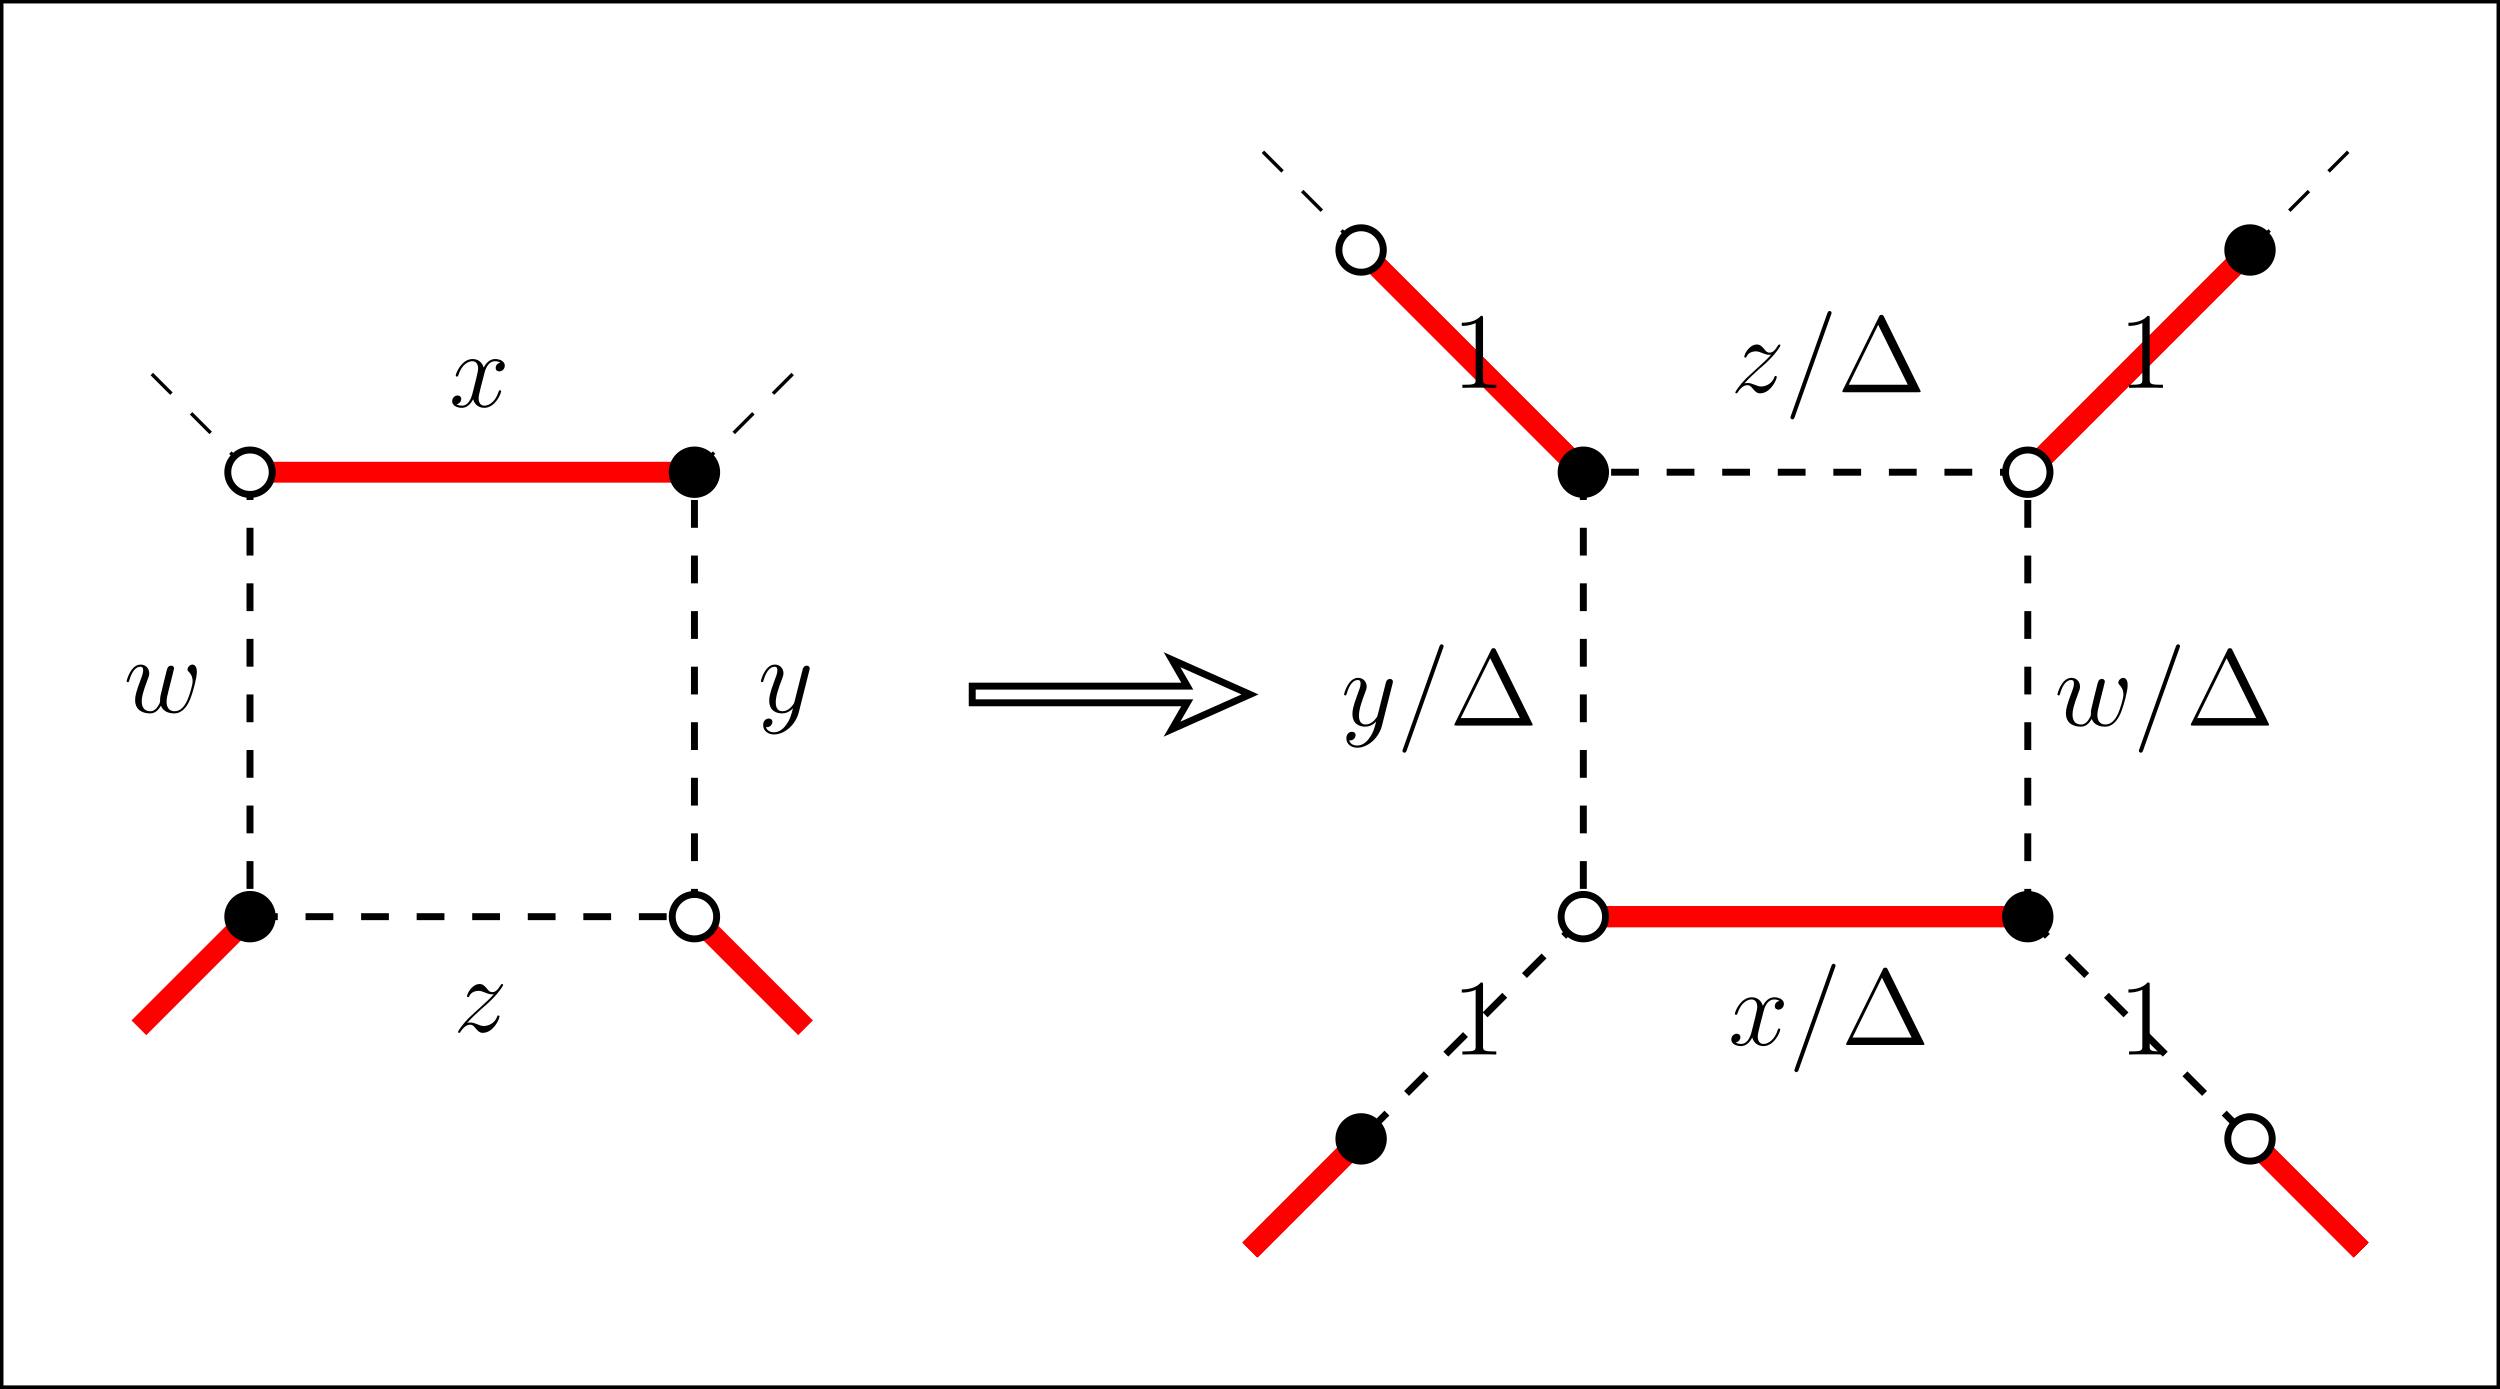
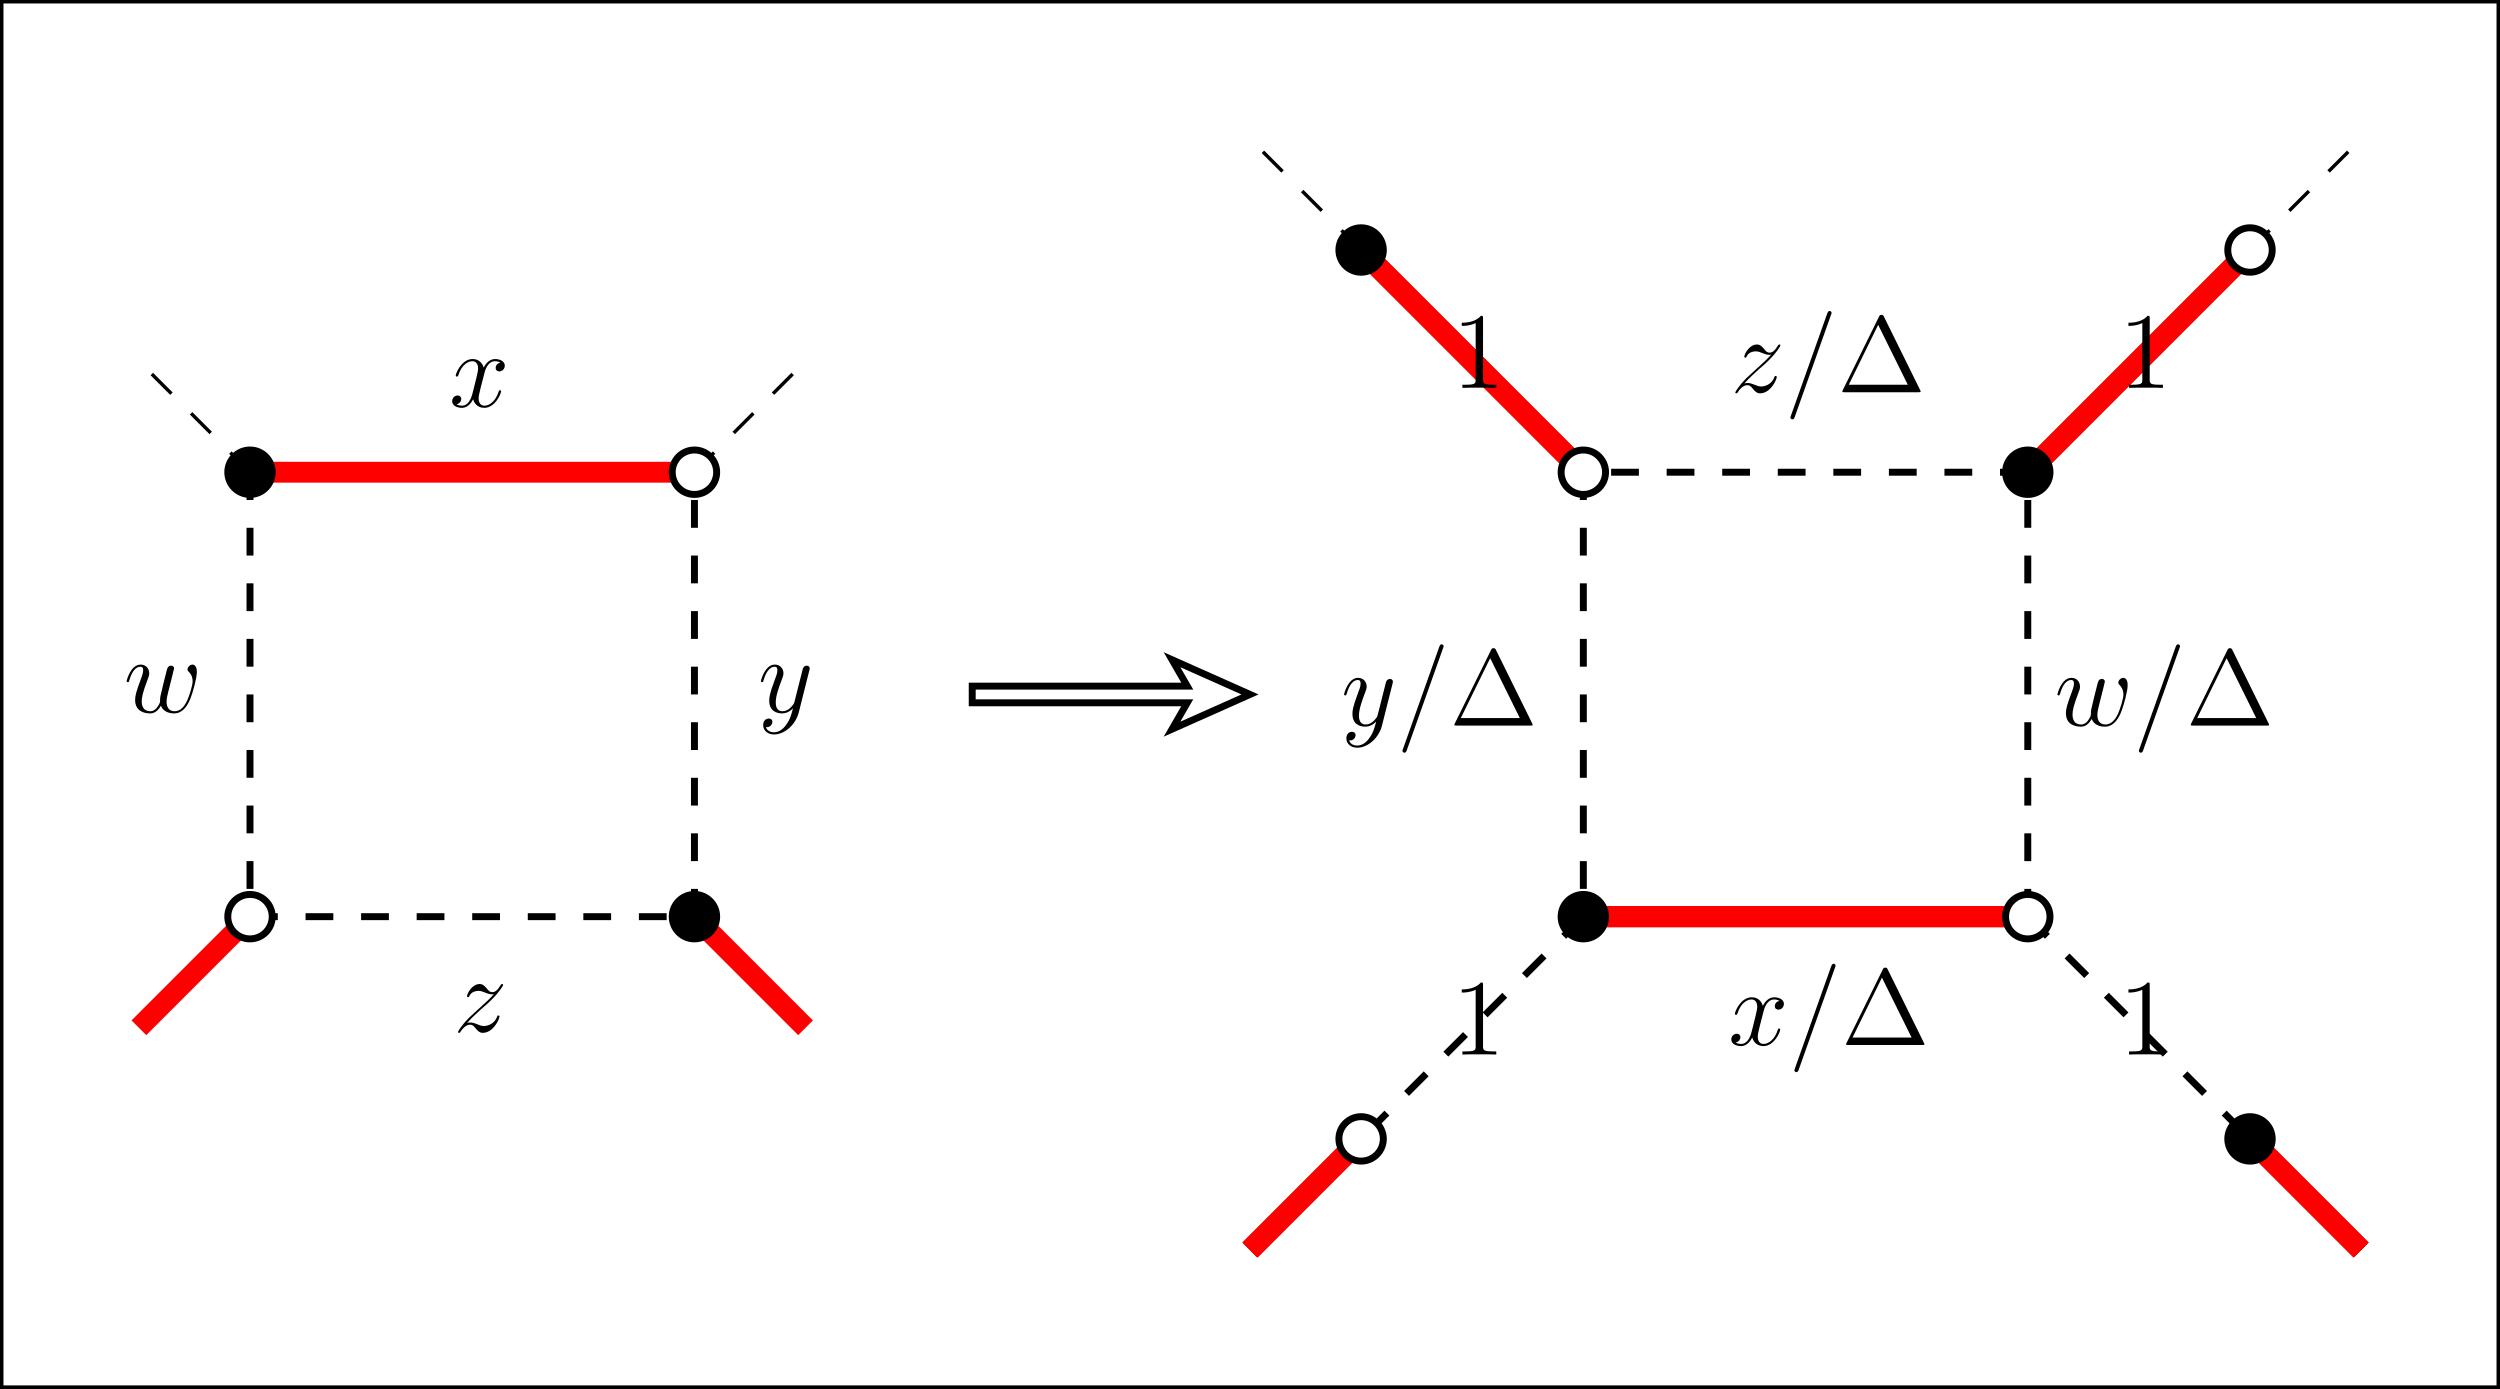
<svg xmlns="http://www.w3.org/2000/svg" xmlns:xlink="http://www.w3.org/1999/xlink" width="360pt" height="200pt" viewBox="0 0 360 200" version="1.1">
  <defs>
    <g>
      <symbol overflow="visible" id="glyph0-0">
        <path style="stroke:none;" d="" />
      </symbol>
      <symbol overflow="visible" id="glyph0-1">
        <path style="stroke:none;" d="M 7.391 -6.359 C 6.891 -6.266 6.703 -5.891 6.703 -5.594 C 6.703 -5.219 7 -5.094 7.219 -5.094 C 7.688 -5.094 8.016 -5.5 8.016 -5.922 C 8.016 -6.578 7.266 -6.875 6.609 -6.875 C 5.656 -6.875 5.125 -5.938 4.984 -5.641 C 4.625 -6.812 3.672 -6.875 3.391 -6.875 C 1.797 -6.875 0.953 -4.828 0.953 -4.484 C 0.953 -4.422 1.016 -4.344 1.125 -4.344 C 1.25 -4.344 1.281 -4.438 1.312 -4.5 C 1.844 -6.234 2.891 -6.562 3.344 -6.562 C 4.031 -6.562 4.172 -5.906 4.172 -5.531 C 4.172 -5.188 4.078 -4.828 3.906 -4.078 L 3.375 -1.953 C 3.141 -1.016 2.688 -0.156 1.859 -0.156 C 1.781 -0.156 1.391 -0.156 1.062 -0.359 C 1.625 -0.469 1.75 -0.938 1.75 -1.125 C 1.75 -1.438 1.516 -1.625 1.219 -1.625 C 0.844 -1.625 0.438 -1.297 0.438 -0.797 C 0.438 -0.141 1.172 0.156 1.844 0.156 C 2.594 0.156 3.125 -0.438 3.453 -1.078 C 3.703 -0.156 4.469 0.156 5.047 0.156 C 6.641 0.156 7.484 -1.891 7.484 -2.234 C 7.484 -2.312 7.422 -2.375 7.328 -2.375 C 7.188 -2.375 7.172 -2.297 7.125 -2.172 C 6.703 -0.797 5.797 -0.156 5.094 -0.156 C 4.547 -0.156 4.25 -0.562 4.25 -1.203 C 4.25 -1.547 4.312 -1.797 4.562 -2.828 L 5.109 -4.938 C 5.344 -5.875 5.875 -6.562 6.594 -6.562 C 6.625 -6.562 7.062 -6.562 7.391 -6.359 Z M 7.391 -6.359 " />
      </symbol>
      <symbol overflow="visible" id="glyph0-2">
        <path style="stroke:none;" d="M 4.094 1.75 C 3.688 2.344 3.078 2.875 2.312 2.875 C 2.125 2.875 1.375 2.844 1.141 2.125 C 1.188 2.141 1.266 2.141 1.297 2.141 C 1.766 2.141 2.078 1.734 2.078 1.375 C 2.078 1.016 1.781 0.891 1.547 0.891 C 1.297 0.891 0.75 1.078 0.75 1.844 C 0.75 2.641 1.422 3.188 2.312 3.188 C 3.875 3.188 5.438 1.75 5.875 0.016 L 7.406 -6.062 C 7.422 -6.141 7.453 -6.234 7.453 -6.328 C 7.453 -6.562 7.266 -6.719 7.031 -6.719 C 6.891 -6.719 6.562 -6.656 6.438 -6.188 L 5.281 -1.609 C 5.203 -1.328 5.203 -1.297 5.078 -1.125 C 4.766 -0.688 4.25 -0.156 3.516 -0.156 C 2.641 -0.156 2.562 -1.016 2.562 -1.438 C 2.562 -2.328 2.984 -3.531 3.406 -4.641 C 3.578 -5.094 3.672 -5.312 3.672 -5.625 C 3.672 -6.281 3.203 -6.875 2.438 -6.875 C 1 -6.875 0.422 -4.609 0.422 -4.484 C 0.422 -4.422 0.484 -4.344 0.594 -4.344 C 0.734 -4.344 0.75 -4.406 0.812 -4.625 C 1.188 -5.938 1.781 -6.562 2.391 -6.562 C 2.531 -6.562 2.797 -6.562 2.797 -6.047 C 2.797 -5.641 2.625 -5.188 2.391 -4.594 C 1.625 -2.562 1.625 -2.047 1.625 -1.672 C 1.625 -0.188 2.688 0.156 3.469 0.156 C 3.906 0.156 4.469 0.016 5.016 -0.562 L 5.031 -0.547 C 4.797 0.375 4.641 0.984 4.094 1.75 Z M 4.094 1.75 " />
      </symbol>
      <symbol overflow="visible" id="glyph0-3">
        <path style="stroke:none;" d="M 1.984 -1.266 C 2.656 -2.031 3.203 -2.516 3.969 -3.219 C 4.906 -4.016 5.312 -4.406 5.531 -4.641 C 6.625 -5.719 7.172 -6.625 7.172 -6.75 C 7.172 -6.875 7.047 -6.875 7.016 -6.875 C 6.906 -6.875 6.875 -6.812 6.797 -6.703 C 6.406 -6.031 6.031 -5.703 5.625 -5.703 C 5.297 -5.703 5.125 -5.844 4.828 -6.219 C 4.5 -6.609 4.234 -6.875 3.797 -6.875 C 2.656 -6.875 1.969 -5.453 1.969 -5.125 C 1.969 -5.078 1.984 -4.984 2.125 -4.984 C 2.25 -4.984 2.266 -5.047 2.312 -5.156 C 2.578 -5.781 3.328 -5.891 3.625 -5.891 C 3.938 -5.891 4.25 -5.781 4.578 -5.641 C 5.172 -5.391 5.422 -5.391 5.578 -5.391 C 5.688 -5.391 5.75 -5.391 5.828 -5.406 C 5.312 -4.797 4.469 -4.047 3.781 -3.422 L 2.203 -1.969 C 1.25 -1 0.672 -0.078 0.672 0.031 C 0.672 0.125 0.75 0.156 0.844 0.156 C 0.938 0.156 0.953 0.141 1.062 -0.047 C 1.312 -0.438 1.812 -1.016 2.391 -1.016 C 2.719 -1.016 2.875 -0.906 3.188 -0.516 C 3.484 -0.172 3.75 0.156 4.234 0.156 C 5.766 0.156 6.641 -1.828 6.641 -2.188 C 6.641 -2.25 6.625 -2.344 6.469 -2.344 C 6.344 -2.344 6.328 -2.281 6.281 -2.125 C 5.938 -1.203 5.016 -0.828 4.406 -0.828 C 4.078 -0.828 3.781 -0.938 3.453 -1.078 C 2.828 -1.328 2.656 -1.328 2.453 -1.328 C 2.297 -1.328 2.125 -1.328 1.984 -1.266 Z M 1.984 -1.266 " />
      </symbol>
      <symbol overflow="visible" id="glyph0-4">
        <path style="stroke:none;" d="M 5.359 -0.953 C 5.703 -0.016 6.672 0.156 7.266 0.156 C 8.453 0.156 9.156 -0.875 9.594 -1.953 C 9.953 -2.859 10.531 -4.906 10.531 -5.828 C 10.531 -6.781 10.047 -6.875 9.906 -6.875 C 9.531 -6.875 9.188 -6.5 9.188 -6.188 C 9.188 -6 9.297 -5.891 9.375 -5.828 C 9.516 -5.688 9.922 -5.266 9.922 -4.453 C 9.922 -3.922 9.484 -2.469 9.156 -1.734 C 8.719 -0.781 8.141 -0.156 7.328 -0.156 C 6.453 -0.156 6.172 -0.812 6.172 -1.531 C 6.172 -1.984 6.312 -2.531 6.375 -2.797 L 7.031 -5.406 C 7.109 -5.719 7.25 -6.266 7.25 -6.328 C 7.25 -6.562 7.062 -6.719 6.828 -6.719 C 6.375 -6.719 6.266 -6.328 6.172 -5.953 C 6.016 -5.344 5.359 -2.719 5.297 -2.375 C 5.234 -2.109 5.234 -1.938 5.234 -1.594 C 5.234 -1.219 4.734 -0.625 4.719 -0.594 C 4.547 -0.422 4.297 -0.156 3.828 -0.156 C 2.594 -0.156 2.594 -1.328 2.594 -1.594 C 2.594 -2.094 2.703 -2.781 3.406 -4.625 C 3.594 -5.109 3.672 -5.312 3.672 -5.625 C 3.672 -6.281 3.203 -6.875 2.438 -6.875 C 1 -6.875 0.422 -4.609 0.422 -4.484 C 0.422 -4.422 0.484 -4.344 0.594 -4.344 C 0.734 -4.344 0.75 -4.406 0.812 -4.625 C 1.203 -6 1.812 -6.562 2.391 -6.562 C 2.547 -6.562 2.797 -6.547 2.797 -6.047 C 2.797 -5.969 2.797 -5.641 2.531 -4.953 C 1.797 -3.016 1.641 -2.375 1.641 -1.781 C 1.641 -0.141 2.984 0.156 3.781 0.156 C 4.031 0.156 4.734 0.156 5.359 -0.953 Z M 5.359 -0.953 " />
      </symbol>
      <symbol overflow="visible" id="glyph0-5">
        <path style="stroke:none;" d="M 6.688 -11.125 C 6.688 -11.141 6.781 -11.375 6.781 -11.406 C 6.781 -11.594 6.625 -11.703 6.5 -11.703 C 6.422 -11.703 6.281 -11.703 6.156 -11.359 L 0.938 3.328 C 0.938 3.344 0.844 3.578 0.844 3.609 C 0.844 3.797 1 3.906 1.125 3.906 C 1.219 3.906 1.359 3.891 1.469 3.562 Z M 6.688 -11.125 " />
      </symbol>
      <symbol overflow="visible" id="glyph1-0">
        <path style="stroke:none;" d="" />
      </symbol>
      <symbol overflow="visible" id="glyph1-1">
        <path style="stroke:none;" d="M 4.484 -10 C 4.484 -10.359 4.484 -10.375 4.172 -10.375 C 3.812 -9.953 3.031 -9.375 1.422 -9.375 L 1.422 -8.922 C 1.781 -8.922 2.562 -8.922 3.422 -9.328 L 3.422 -1.203 C 3.422 -0.641 3.375 -0.453 2 -0.453 L 1.516 -0.453 L 1.516 0 C 1.938 -0.031 3.453 -0.031 3.953 -0.031 C 4.469 -0.031 5.969 -0.031 6.391 0 L 6.391 -0.453 L 5.906 -0.453 C 4.531 -0.453 4.484 -0.641 4.484 -1.203 Z M 4.484 -10 " />
      </symbol>
      <symbol overflow="visible" id="glyph1-2">
        <path style="stroke:none;" d="M 6.719 -10.859 C 6.609 -11.078 6.578 -11.141 6.359 -11.141 C 6.125 -11.141 6.094 -11.078 5.984 -10.859 L 0.781 -0.312 C 0.75 -0.266 0.719 -0.172 0.719 -0.109 C 0.719 -0.016 0.734 0 1.047 0 L 11.672 0 C 11.969 0 11.984 -0.016 11.984 -0.109 C 11.984 -0.172 11.953 -0.266 11.922 -0.312 Z M 5.875 -9.703 L 10.141 -1.078 L 1.641 -1.078 Z M 5.875 -9.703 " />
      </symbol>
    </g>
  </defs>
  <g id="surface1">
    <path style="fill:none;stroke-width:10;stroke-linecap:butt;stroke-linejoin:miter;stroke:rgb(0%,0%,0%);stroke-opacity:1;stroke-dasharray:40,40;stroke-miterlimit:10;" d="M 1000 1320 L 360 1320 L 360 680 L 1000 680 Z M 1000 1320 " transform="matrix(0.1,0,0,-0.1,0,200)" />
    <path style="fill:none;stroke-width:5;stroke-linecap:butt;stroke-linejoin:miter;stroke:rgb(0%,0%,0%);stroke-opacity:1;stroke-dasharray:40,40;stroke-miterlimit:10;" d="M 1000 1320 L 1160 1480 " transform="matrix(0.1,0,0,-0.1,0,200)" />
    <path style="fill:none;stroke-width:5;stroke-linecap:butt;stroke-linejoin:miter;stroke:rgb(0%,0%,0%);stroke-opacity:1;stroke-dasharray:40,40;stroke-miterlimit:10;" d="M 360 1320 L 200 1480 " transform="matrix(0.1,0,0,-0.1,0,200)" />
    <path style="fill:none;stroke-width:5;stroke-linecap:butt;stroke-linejoin:miter;stroke:rgb(0%,0%,0%);stroke-opacity:1;stroke-dasharray:40,40;stroke-miterlimit:10;" d="M 360 680 L 200 520 " transform="matrix(0.1,0,0,-0.1,0,200)" />
    <path style="fill:none;stroke-width:5;stroke-linecap:butt;stroke-linejoin:miter;stroke:rgb(0%,0%,0%);stroke-opacity:1;stroke-dasharray:40,40;stroke-miterlimit:10;" d="M 1000 680 L 1160 520 " transform="matrix(0.1,0,0,-0.1,0,200)" />
    <path style="fill:none;stroke-width:30;stroke-linecap:butt;stroke-linejoin:miter;stroke:rgb(100%,0%,0%);stroke-opacity:1;stroke-miterlimit:10;" d="M 1000 1320 L 360 1320 " transform="matrix(0.1,0,0,-0.1,0,200)" />
    <path style="fill:none;stroke-width:30;stroke-linecap:butt;stroke-linejoin:miter;stroke:rgb(100%,0%,0%);stroke-opacity:1;stroke-miterlimit:10;" d="M 360 680 L 200 520 " transform="matrix(0.1,0,0,-0.1,0,200)" />
    <path style="fill:none;stroke-width:30;stroke-linecap:butt;stroke-linejoin:miter;stroke:rgb(100%,0%,0%);stroke-opacity:1;stroke-miterlimit:10;" d="M 1000 680 L 1160 520 " transform="matrix(0.1,0,0,-0.1,0,200)" />
-     <path style=" stroke:none;fill-rule:nonzero;fill:rgb(0%,0%,0%);fill-opacity:1;" d="M 103.199 68 C 103.199 66.234 101.766 64.801 100 64.801 C 98.234 64.801 96.801 66.234 96.801 68 C 96.801 69.766 98.234 71.199 100 71.199 C 101.766 71.199 103.199 69.766 103.199 68 " />
+     <path style=" stroke:none;fill-rule:nonzero;fill:rgb(100%,100%,100%);fill-opacity:1;" d="M 103.199 68 C 103.199 66.234 101.766 64.801 100 64.801 C 98.234 64.801 96.801 66.234 96.801 68 C 96.801 69.766 98.234 71.199 100 71.199 C 101.766 71.199 103.199 69.766 103.199 68 " />
    <path style="fill:none;stroke-width:10;stroke-linecap:butt;stroke-linejoin:miter;stroke:rgb(0%,0%,0%);stroke-opacity:1;stroke-miterlimit:10;" d="M 1031.992 1320 C 1031.992 1337.656 1017.656 1351.992 1000 1351.992 C 982.344 1351.992 968.008 1337.656 968.008 1320 C 968.008 1302.344 982.344 1288.008 1000 1288.008 C 1017.656 1288.008 1031.992 1302.344 1031.992 1320 Z M 1031.992 1320 " transform="matrix(0.1,0,0,-0.1,0,200)" />
-     <path style=" stroke:none;fill-rule:nonzero;fill:rgb(100%,100%,100%);fill-opacity:1;" d="M 39.199 68 C 39.199 66.234 37.766 64.801 36 64.801 C 34.234 64.801 32.801 66.234 32.801 68 C 32.801 69.766 34.234 71.199 36 71.199 C 37.766 71.199 39.199 69.766 39.199 68 " />
+     <path style=" stroke:none;fill-rule:nonzero;fill:rgb(0%,0%,0%);fill-opacity:1;" d="M 39.199 68 C 39.199 66.234 37.766 64.801 36 64.801 C 34.234 64.801 32.801 66.234 32.801 68 C 32.801 69.766 34.234 71.199 36 71.199 C 37.766 71.199 39.199 69.766 39.199 68 " />
    <path style="fill:none;stroke-width:10;stroke-linecap:butt;stroke-linejoin:miter;stroke:rgb(0%,0%,0%);stroke-opacity:1;stroke-miterlimit:10;" d="M 391.992 1320 C 391.992 1337.656 377.656 1351.992 360 1351.992 C 342.344 1351.992 328.008 1337.656 328.008 1320 C 328.008 1302.344 342.344 1288.008 360 1288.008 C 377.656 1288.008 391.992 1302.344 391.992 1320 Z M 391.992 1320 " transform="matrix(0.1,0,0,-0.1,0,200)" />
-     <path style=" stroke:none;fill-rule:nonzero;fill:rgb(0%,0%,0%);fill-opacity:1;" d="M 39.199 132 C 39.199 130.234 37.766 128.801 36 128.801 C 34.234 128.801 32.801 130.234 32.801 132 C 32.801 133.766 34.234 135.199 36 135.199 C 37.766 135.199 39.199 133.766 39.199 132 " />
+     <path style=" stroke:none;fill-rule:nonzero;fill:rgb(100%,100%,100%);fill-opacity:1;" d="M 39.199 132 C 39.199 130.234 37.766 128.801 36 128.801 C 34.234 128.801 32.801 130.234 32.801 132 C 32.801 133.766 34.234 135.199 36 135.199 C 37.766 135.199 39.199 133.766 39.199 132 " />
    <path style="fill:none;stroke-width:10;stroke-linecap:butt;stroke-linejoin:miter;stroke:rgb(0%,0%,0%);stroke-opacity:1;stroke-miterlimit:10;" d="M 391.992 680 C 391.992 697.656 377.656 711.992 360 711.992 C 342.344 711.992 328.008 697.656 328.008 680 C 328.008 662.344 342.344 648.008 360 648.008 C 377.656 648.008 391.992 662.344 391.992 680 Z M 391.992 680 " transform="matrix(0.1,0,0,-0.1,0,200)" />
-     <path style=" stroke:none;fill-rule:nonzero;fill:rgb(100%,100%,100%);fill-opacity:1;" d="M 103.199 132 C 103.199 130.234 101.766 128.801 100 128.801 C 98.234 128.801 96.801 130.234 96.801 132 C 96.801 133.766 98.234 135.199 100 135.199 C 101.766 135.199 103.199 133.766 103.199 132 " />
+     <path style=" stroke:none;fill-rule:nonzero;fill:rgb(0%,0%,0%);fill-opacity:1;" d="M 103.199 132 C 103.199 130.234 101.766 128.801 100 128.801 C 98.234 128.801 96.801 130.234 96.801 132 C 96.801 133.766 98.234 135.199 100 135.199 C 101.766 135.199 103.199 133.766 103.199 132 " />
    <path style="fill:none;stroke-width:10;stroke-linecap:butt;stroke-linejoin:miter;stroke:rgb(0%,0%,0%);stroke-opacity:1;stroke-miterlimit:10;" d="M 1031.992 680 C 1031.992 697.656 1017.656 711.992 1000 711.992 C 982.344 711.992 968.008 697.656 968.008 680 C 968.008 662.344 982.344 648.008 1000 648.008 C 1017.656 648.008 1031.992 662.344 1031.992 680 Z M 1031.992 680 " transform="matrix(0.1,0,0,-0.1,0,200)" />
    <g style="fill:rgb(0%,0%,0%);fill-opacity:1;">
      <use xlink:href="#glyph0-1" x="64.674" y="58.574" />
    </g>
    <g style="fill:rgb(0%,0%,0%);fill-opacity:1;">
      <use xlink:href="#glyph0-2" x="109.146" y="102.574" />
    </g>
    <g style="fill:rgb(0%,0%,0%);fill-opacity:1;">
      <use xlink:href="#glyph0-3" x="65.281" y="148.574" />
    </g>
    <g style="fill:rgb(0%,0%,0%);fill-opacity:1;">
      <use xlink:href="#glyph0-4" x="17.816" y="102.574" />
    </g>
    <path style="fill:none;stroke-width:10;stroke-linecap:butt;stroke-linejoin:miter;stroke:rgb(0%,0%,0%);stroke-opacity:1;stroke-dasharray:40,40;stroke-miterlimit:10;" d="M 2920 1320 L 2280 1320 L 2280 680 L 2920 680 Z M 2920 1320 " transform="matrix(0.1,0,0,-0.1,0,200)" />
    <path style="fill:none;stroke-width:5;stroke-linecap:butt;stroke-linejoin:miter;stroke:rgb(0%,0%,0%);stroke-opacity:1;stroke-dasharray:40,40;stroke-miterlimit:10;" d="M 3240 1640 L 3400 1800 " transform="matrix(0.1,0,0,-0.1,0,200)" />
    <path style="fill:none;stroke-width:5;stroke-linecap:butt;stroke-linejoin:miter;stroke:rgb(0%,0%,0%);stroke-opacity:1;stroke-dasharray:40,40;stroke-miterlimit:10;" d="M 1960 1640 L 1800 1800 " transform="matrix(0.1,0,0,-0.1,0,200)" />
    <path style="fill:none;stroke-width:5;stroke-linecap:butt;stroke-linejoin:miter;stroke:rgb(0%,0%,0%);stroke-opacity:1;stroke-dasharray:40,40;stroke-miterlimit:10;" d="M 1960 360 L 1800 200 " transform="matrix(0.1,0,0,-0.1,0,200)" />
    <path style="fill:none;stroke-width:5;stroke-linecap:butt;stroke-linejoin:miter;stroke:rgb(0%,0%,0%);stroke-opacity:1;stroke-dasharray:40,40;stroke-miterlimit:10;" d="M 3240 360 L 3400 200 " transform="matrix(0.1,0,0,-0.1,0,200)" />
    <path style="fill:none;stroke-width:10;stroke-linecap:butt;stroke-linejoin:miter;stroke:rgb(0%,0%,0%);stroke-opacity:1;stroke-dasharray:40,40;stroke-miterlimit:10;" d="M 2920 1320 L 3240 1640 " transform="matrix(0.1,0,0,-0.1,0,200)" />
    <path style="fill:none;stroke-width:10;stroke-linecap:butt;stroke-linejoin:miter;stroke:rgb(0%,0%,0%);stroke-opacity:1;stroke-dasharray:40,40;stroke-miterlimit:10;" d="M 2280 1320 L 1960 1640 " transform="matrix(0.1,0,0,-0.1,0,200)" />
    <path style="fill:none;stroke-width:10;stroke-linecap:butt;stroke-linejoin:miter;stroke:rgb(0%,0%,0%);stroke-opacity:1;stroke-dasharray:40,40;stroke-miterlimit:10;" d="M 2280 680 L 1960 360 " transform="matrix(0.1,0,0,-0.1,0,200)" />
    <path style="fill:none;stroke-width:10;stroke-linecap:butt;stroke-linejoin:miter;stroke:rgb(0%,0%,0%);stroke-opacity:1;stroke-dasharray:40,40;stroke-miterlimit:10;" d="M 2920 680 L 3240 360 " transform="matrix(0.1,0,0,-0.1,0,200)" />
    <path style="fill:none;stroke-width:30;stroke-linecap:butt;stroke-linejoin:miter;stroke:rgb(100%,0%,0%);stroke-opacity:1;stroke-miterlimit:10;" d="M 2280 680 L 2920 680 " transform="matrix(0.1,0,0,-0.1,0,200)" />
    <path style="fill:none;stroke-width:30;stroke-linecap:butt;stroke-linejoin:miter;stroke:rgb(100%,0%,0%);stroke-opacity:1;stroke-miterlimit:10;" d="M 2920 1320 L 3240 1640 " transform="matrix(0.1,0,0,-0.1,0,200)" />
    <path style="fill:none;stroke-width:30;stroke-linecap:butt;stroke-linejoin:miter;stroke:rgb(100%,0%,0%);stroke-opacity:1;stroke-miterlimit:10;" d="M 2280 1320 L 1960 1640 " transform="matrix(0.1,0,0,-0.1,0,200)" />
    <path style="fill:none;stroke-width:30;stroke-linecap:butt;stroke-linejoin:miter;stroke:rgb(100%,0%,0%);stroke-opacity:1;stroke-miterlimit:10;" d="M 1960 360 L 1800 200 " transform="matrix(0.1,0,0,-0.1,0,200)" />
    <path style="fill:none;stroke-width:30;stroke-linecap:butt;stroke-linejoin:miter;stroke:rgb(100%,0%,0%);stroke-opacity:1;stroke-miterlimit:10;" d="M 3240 360 L 3400 200 " transform="matrix(0.1,0,0,-0.1,0,200)" />
    <path style="fill:none;stroke-width:30;stroke-linecap:butt;stroke-linejoin:miter;stroke:rgb(100%,0%,0%);stroke-opacity:1;stroke-miterlimit:10;" d="M 2280 680 L 2920 680 " transform="matrix(0.1,0,0,-0.1,0,200)" />
    <path style="fill:none;stroke-width:30;stroke-linecap:butt;stroke-linejoin:miter;stroke:rgb(100%,0%,0%);stroke-opacity:1;stroke-miterlimit:10;" d="M 2920 1320 L 3240 1640 " transform="matrix(0.1,0,0,-0.1,0,200)" />
    <path style="fill:none;stroke-width:30;stroke-linecap:butt;stroke-linejoin:miter;stroke:rgb(100%,0%,0%);stroke-opacity:1;stroke-miterlimit:10;" d="M 2280 1320 L 1960 1640 " transform="matrix(0.1,0,0,-0.1,0,200)" />
    <path style="fill:none;stroke-width:30;stroke-linecap:butt;stroke-linejoin:miter;stroke:rgb(100%,0%,0%);stroke-opacity:1;stroke-miterlimit:10;" d="M 1960 360 L 1800 200 " transform="matrix(0.1,0,0,-0.1,0,200)" />
    <path style="fill:none;stroke-width:30;stroke-linecap:butt;stroke-linejoin:miter;stroke:rgb(100%,0%,0%);stroke-opacity:1;stroke-miterlimit:10;" d="M 3240 360 L 3400 200 " transform="matrix(0.1,0,0,-0.1,0,200)" />
    <path style="fill:none;stroke-width:30;stroke-linecap:butt;stroke-linejoin:miter;stroke:rgb(100%,0%,0%);stroke-opacity:1;stroke-miterlimit:10;" d="M 2280 680 L 2920 680 " transform="matrix(0.1,0,0,-0.1,0,200)" />
    <path style="fill:none;stroke-width:30;stroke-linecap:butt;stroke-linejoin:miter;stroke:rgb(100%,0%,0%);stroke-opacity:1;stroke-miterlimit:10;" d="M 2920 1320 L 3240 1640 " transform="matrix(0.1,0,0,-0.1,0,200)" />
    <path style="fill:none;stroke-width:30;stroke-linecap:butt;stroke-linejoin:miter;stroke:rgb(100%,0%,0%);stroke-opacity:1;stroke-miterlimit:10;" d="M 2280 1320 L 1960 1640 " transform="matrix(0.1,0,0,-0.1,0,200)" />
    <path style="fill:none;stroke-width:30;stroke-linecap:butt;stroke-linejoin:miter;stroke:rgb(100%,0%,0%);stroke-opacity:1;stroke-miterlimit:10;" d="M 1960 360 L 1800 200 " transform="matrix(0.1,0,0,-0.1,0,200)" />
    <path style="fill:none;stroke-width:30;stroke-linecap:butt;stroke-linejoin:miter;stroke:rgb(100%,0%,0%);stroke-opacity:1;stroke-miterlimit:10;" d="M 3240 360 L 3400 200 " transform="matrix(0.1,0,0,-0.1,0,200)" />
    <path style="fill:none;stroke-width:30;stroke-linecap:butt;stroke-linejoin:miter;stroke:rgb(100%,0%,0%);stroke-opacity:1;stroke-miterlimit:10;" d="M 2280 680 L 2920 680 " transform="matrix(0.1,0,0,-0.1,0,200)" />
    <path style="fill:none;stroke-width:30;stroke-linecap:butt;stroke-linejoin:miter;stroke:rgb(100%,0%,0%);stroke-opacity:1;stroke-miterlimit:10;" d="M 2920 1320 L 3240 1640 " transform="matrix(0.1,0,0,-0.1,0,200)" />
    <path style="fill:none;stroke-width:30;stroke-linecap:butt;stroke-linejoin:miter;stroke:rgb(100%,0%,0%);stroke-opacity:1;stroke-miterlimit:10;" d="M 2280 1320 L 1960 1640 " transform="matrix(0.1,0,0,-0.1,0,200)" />
    <path style="fill:none;stroke-width:30;stroke-linecap:butt;stroke-linejoin:miter;stroke:rgb(100%,0%,0%);stroke-opacity:1;stroke-miterlimit:10;" d="M 1960 360 L 1800 200 " transform="matrix(0.1,0,0,-0.1,0,200)" />
    <path style="fill:none;stroke-width:30;stroke-linecap:butt;stroke-linejoin:miter;stroke:rgb(100%,0%,0%);stroke-opacity:1;stroke-miterlimit:10;" d="M 3240 360 L 3400 200 " transform="matrix(0.1,0,0,-0.1,0,200)" />
    <path style="fill:none;stroke-width:30;stroke-linecap:butt;stroke-linejoin:miter;stroke:rgb(100%,0%,0%);stroke-opacity:1;stroke-miterlimit:10;" d="M 2280 680 L 2920 680 " transform="matrix(0.1,0,0,-0.1,0,200)" />
    <path style="fill:none;stroke-width:30;stroke-linecap:butt;stroke-linejoin:miter;stroke:rgb(100%,0%,0%);stroke-opacity:1;stroke-miterlimit:10;" d="M 2920 1320 L 3240 1640 " transform="matrix(0.1,0,0,-0.1,0,200)" />
    <path style="fill:none;stroke-width:30;stroke-linecap:butt;stroke-linejoin:miter;stroke:rgb(100%,0%,0%);stroke-opacity:1;stroke-miterlimit:10;" d="M 2280 1320 L 1960 1640 " transform="matrix(0.1,0,0,-0.1,0,200)" />
    <path style="fill:none;stroke-width:30;stroke-linecap:butt;stroke-linejoin:miter;stroke:rgb(100%,0%,0%);stroke-opacity:1;stroke-miterlimit:10;" d="M 1960 360 L 1800 200 " transform="matrix(0.1,0,0,-0.1,0,200)" />
    <path style="fill:none;stroke-width:30;stroke-linecap:butt;stroke-linejoin:miter;stroke:rgb(100%,0%,0%);stroke-opacity:1;stroke-miterlimit:10;" d="M 3240 360 L 3400 200 " transform="matrix(0.1,0,0,-0.1,0,200)" />
    <g style="fill:rgb(0%,0%,0%);fill-opacity:1;">
      <use xlink:href="#glyph1-1" x="305.073" y="55.852" />
    </g>
    <g style="fill:rgb(0%,0%,0%);fill-opacity:1;">
      <use xlink:href="#glyph1-1" x="209.073" y="55.852" />
    </g>
    <g style="fill:rgb(0%,0%,0%);fill-opacity:1;">
      <use xlink:href="#glyph1-1" x="209.073" y="151.852" />
    </g>
    <g style="fill:rgb(0%,0%,0%);fill-opacity:1;">
      <use xlink:href="#glyph1-1" x="305.073" y="151.852" />
    </g>
    <g style="fill:rgb(0%,0%,0%);fill-opacity:1;">
      <use xlink:href="#glyph0-1" x="248.869" y="150.483" />
      <use xlink:href="#glyph0-5" x="257.543" y="150.483" />
    </g>
    <g style="fill:rgb(0%,0%,0%);fill-opacity:1;">
      <use xlink:href="#glyph1-2" x="265.126" y="150.483" />
    </g>
    <g style="fill:rgb(0%,0%,0%);fill-opacity:1;">
      <use xlink:href="#glyph0-2" x="193.127" y="104.483" />
    </g>
    <g style="fill:rgb(0%,0%,0%);fill-opacity:1;">
      <use xlink:href="#glyph0-5" x="201.105" y="104.483" />
    </g>
    <g style="fill:rgb(0%,0%,0%);fill-opacity:1;">
      <use xlink:href="#glyph1-2" x="208.714" y="104.483" />
    </g>
    <g style="fill:rgb(0%,0%,0%);fill-opacity:1;">
      <use xlink:href="#glyph0-3" x="249.21" y="56.483" />
    </g>
    <g style="fill:rgb(0%,0%,0%);fill-opacity:1;">
      <use xlink:href="#glyph0-5" x="256.972" y="56.483" />
    </g>
    <g style="fill:rgb(0%,0%,0%);fill-opacity:1;">
      <use xlink:href="#glyph1-2" x="264.581" y="56.483" />
    </g>
    <g style="fill:rgb(0%,0%,0%);fill-opacity:1;">
      <use xlink:href="#glyph0-4" x="295.851" y="104.483" />
    </g>
    <g style="fill:rgb(0%,0%,0%);fill-opacity:1;">
      <use xlink:href="#glyph0-5" x="307.147" y="104.483" />
    </g>
    <g style="fill:rgb(0%,0%,0%);fill-opacity:1;">
      <use xlink:href="#glyph1-2" x="314.756" y="104.483" />
    </g>
-     <path style=" stroke:none;fill-rule:nonzero;fill:rgb(0%,0%,0%);fill-opacity:1;" d="M 295.199 132 C 295.199 130.234 293.766 128.801 292 128.801 C 290.234 128.801 288.801 130.234 288.801 132 C 288.801 133.766 290.234 135.199 292 135.199 C 293.766 135.199 295.199 133.766 295.199 132 " />
+     <path style=" stroke:none;fill-rule:nonzero;fill:rgb(100%,100%,100%);fill-opacity:1;" d="M 295.199 132 C 295.199 130.234 293.766 128.801 292 128.801 C 290.234 128.801 288.801 130.234 288.801 132 C 288.801 133.766 290.234 135.199 292 135.199 C 293.766 135.199 295.199 133.766 295.199 132 " />
    <path style="fill:none;stroke-width:10;stroke-linecap:butt;stroke-linejoin:miter;stroke:rgb(0%,0%,0%);stroke-opacity:1;stroke-miterlimit:10;" d="M 2951.992 680 C 2951.992 697.656 2937.656 711.992 2920 711.992 C 2902.344 711.992 2888.008 697.656 2888.008 680 C 2888.008 662.344 2902.344 648.008 2920 648.008 C 2937.656 648.008 2951.992 662.344 2951.992 680 Z M 2951.992 680 " transform="matrix(0.1,0,0,-0.1,0,200)" />
-     <path style=" stroke:none;fill-rule:nonzero;fill:rgb(100%,100%,100%);fill-opacity:1;" d="M 231.199 132 C 231.199 130.234 229.766 128.801 228 128.801 C 226.234 128.801 224.801 130.234 224.801 132 C 224.801 133.766 226.234 135.199 228 135.199 C 229.766 135.199 231.199 133.766 231.199 132 " />
+     <path style=" stroke:none;fill-rule:nonzero;fill:rgb(0%,0%,0%);fill-opacity:1;" d="M 231.199 132 C 231.199 130.234 229.766 128.801 228 128.801 C 226.234 128.801 224.801 130.234 224.801 132 C 224.801 133.766 226.234 135.199 228 135.199 C 229.766 135.199 231.199 133.766 231.199 132 " />
    <path style="fill:none;stroke-width:10;stroke-linecap:butt;stroke-linejoin:miter;stroke:rgb(0%,0%,0%);stroke-opacity:1;stroke-miterlimit:10;" d="M 2311.992 680 C 2311.992 697.656 2297.656 711.992 2280 711.992 C 2262.344 711.992 2248.008 697.656 2248.008 680 C 2248.008 662.344 2262.344 648.008 2280 648.008 C 2297.656 648.008 2311.992 662.344 2311.992 680 Z M 2311.992 680 " transform="matrix(0.1,0,0,-0.1,0,200)" />
-     <path style=" stroke:none;fill-rule:nonzero;fill:rgb(0%,0%,0%);fill-opacity:1;" d="M 231.199 68 C 231.199 66.234 229.766 64.801 228 64.801 C 226.234 64.801 224.801 66.234 224.801 68 C 224.801 69.766 226.234 71.199 228 71.199 C 229.766 71.199 231.199 69.766 231.199 68 " />
+     <path style=" stroke:none;fill-rule:nonzero;fill:rgb(100%,100%,100%);fill-opacity:1;" d="M 231.199 68 C 231.199 66.234 229.766 64.801 228 64.801 C 226.234 64.801 224.801 66.234 224.801 68 C 224.801 69.766 226.234 71.199 228 71.199 C 229.766 71.199 231.199 69.766 231.199 68 " />
    <path style="fill:none;stroke-width:10;stroke-linecap:butt;stroke-linejoin:miter;stroke:rgb(0%,0%,0%);stroke-opacity:1;stroke-miterlimit:10;" d="M 2311.992 1320 C 2311.992 1337.656 2297.656 1351.992 2280 1351.992 C 2262.344 1351.992 2248.008 1337.656 2248.008 1320 C 2248.008 1302.344 2262.344 1288.008 2280 1288.008 C 2297.656 1288.008 2311.992 1302.344 2311.992 1320 Z M 2311.992 1320 " transform="matrix(0.1,0,0,-0.1,0,200)" />
-     <path style=" stroke:none;fill-rule:nonzero;fill:rgb(100%,100%,100%);fill-opacity:1;" d="M 295.199 68 C 295.199 66.234 293.766 64.801 292 64.801 C 290.234 64.801 288.801 66.234 288.801 68 C 288.801 69.766 290.234 71.199 292 71.199 C 293.766 71.199 295.199 69.766 295.199 68 " />
+     <path style=" stroke:none;fill-rule:nonzero;fill:rgb(0%,0%,0%);fill-opacity:1;" d="M 295.199 68 C 295.199 66.234 293.766 64.801 292 64.801 C 290.234 64.801 288.801 66.234 288.801 68 C 288.801 69.766 290.234 71.199 292 71.199 C 293.766 71.199 295.199 69.766 295.199 68 " />
    <path style="fill:none;stroke-width:10;stroke-linecap:butt;stroke-linejoin:miter;stroke:rgb(0%,0%,0%);stroke-opacity:1;stroke-miterlimit:10;" d="M 2951.992 1320 C 2951.992 1337.656 2937.656 1351.992 2920 1351.992 C 2902.344 1351.992 2888.008 1337.656 2888.008 1320 C 2888.008 1302.344 2902.344 1288.008 2920 1288.008 C 2937.656 1288.008 2951.992 1302.344 2951.992 1320 Z M 2951.992 1320 " transform="matrix(0.1,0,0,-0.1,0,200)" />
-     <path style=" stroke:none;fill-rule:nonzero;fill:rgb(0%,0%,0%);fill-opacity:1;" d="M 327.199 36 C 327.199 34.234 325.766 32.801 324 32.801 C 322.234 32.801 320.801 34.234 320.801 36 C 320.801 37.766 322.234 39.199 324 39.199 C 325.766 39.199 327.199 37.766 327.199 36 " />
+     <path style=" stroke:none;fill-rule:nonzero;fill:rgb(100%,100%,100%);fill-opacity:1;" d="M 327.199 36 C 327.199 34.234 325.766 32.801 324 32.801 C 322.234 32.801 320.801 34.234 320.801 36 C 320.801 37.766 322.234 39.199 324 39.199 C 325.766 39.199 327.199 37.766 327.199 36 " />
    <path style="fill:none;stroke-width:10;stroke-linecap:butt;stroke-linejoin:miter;stroke:rgb(0%,0%,0%);stroke-opacity:1;stroke-miterlimit:10;" d="M 3271.992 1640 C 3271.992 1657.656 3257.656 1671.992 3240 1671.992 C 3222.344 1671.992 3208.008 1657.656 3208.008 1640 C 3208.008 1622.344 3222.344 1608.008 3240 1608.008 C 3257.656 1608.008 3271.992 1622.344 3271.992 1640 Z M 3271.992 1640 " transform="matrix(0.1,0,0,-0.1,0,200)" />
-     <path style=" stroke:none;fill-rule:nonzero;fill:rgb(100%,100%,100%);fill-opacity:1;" d="M 199.199 36 C 199.199 34.234 197.766 32.801 196 32.801 C 194.234 32.801 192.801 34.234 192.801 36 C 192.801 37.766 194.234 39.199 196 39.199 C 197.766 39.199 199.199 37.766 199.199 36 " />
+     <path style=" stroke:none;fill-rule:nonzero;fill:rgb(0%,0%,0%);fill-opacity:1;" d="M 199.199 36 C 199.199 34.234 197.766 32.801 196 32.801 C 194.234 32.801 192.801 34.234 192.801 36 C 192.801 37.766 194.234 39.199 196 39.199 C 197.766 39.199 199.199 37.766 199.199 36 " />
    <path style="fill:none;stroke-width:10;stroke-linecap:butt;stroke-linejoin:miter;stroke:rgb(0%,0%,0%);stroke-opacity:1;stroke-miterlimit:10;" d="M 1991.992 1640 C 1991.992 1657.656 1977.656 1671.992 1960 1671.992 C 1942.344 1671.992 1928.008 1657.656 1928.008 1640 C 1928.008 1622.344 1942.344 1608.008 1960 1608.008 C 1977.656 1608.008 1991.992 1622.344 1991.992 1640 Z M 1991.992 1640 " transform="matrix(0.1,0,0,-0.1,0,200)" />
-     <path style=" stroke:none;fill-rule:nonzero;fill:rgb(0%,0%,0%);fill-opacity:1;" d="M 199.199 164 C 199.199 162.234 197.766 160.801 196 160.801 C 194.234 160.801 192.801 162.234 192.801 164 C 192.801 165.766 194.234 167.199 196 167.199 C 197.766 167.199 199.199 165.766 199.199 164 " />
+     <path style=" stroke:none;fill-rule:nonzero;fill:rgb(100%,100%,100%);fill-opacity:1;" d="M 199.199 164 C 199.199 162.234 197.766 160.801 196 160.801 C 194.234 160.801 192.801 162.234 192.801 164 C 192.801 165.766 194.234 167.199 196 167.199 C 197.766 167.199 199.199 165.766 199.199 164 " />
    <path style="fill:none;stroke-width:10;stroke-linecap:butt;stroke-linejoin:miter;stroke:rgb(0%,0%,0%);stroke-opacity:1;stroke-miterlimit:10;" d="M 1991.992 360 C 1991.992 377.656 1977.656 391.992 1960 391.992 C 1942.344 391.992 1928.008 377.656 1928.008 360 C 1928.008 342.344 1942.344 328.008 1960 328.008 C 1977.656 328.008 1991.992 342.344 1991.992 360 Z M 1991.992 360 " transform="matrix(0.1,0,0,-0.1,0,200)" />
-     <path style=" stroke:none;fill-rule:nonzero;fill:rgb(100%,100%,100%);fill-opacity:1;" d="M 327.199 164 C 327.199 162.234 325.766 160.801 324 160.801 C 322.234 160.801 320.801 162.234 320.801 164 C 320.801 165.766 322.234 167.199 324 167.199 C 325.766 167.199 327.199 165.766 327.199 164 " />
+     <path style=" stroke:none;fill-rule:nonzero;fill:rgb(0%,0%,0%);fill-opacity:1;" d="M 327.199 164 C 327.199 162.234 325.766 160.801 324 160.801 C 322.234 160.801 320.801 162.234 320.801 164 C 320.801 165.766 322.234 167.199 324 167.199 C 325.766 167.199 327.199 165.766 327.199 164 " />
    <path style="fill:none;stroke-width:10;stroke-linecap:butt;stroke-linejoin:miter;stroke:rgb(0%,0%,0%);stroke-opacity:1;stroke-miterlimit:10;" d="M 3271.992 360 C 3271.992 377.656 3257.656 391.992 3240 391.992 C 3222.344 391.992 3208.008 377.656 3208.008 360 C 3208.008 342.344 3222.344 328.008 3240 328.008 C 3257.656 328.008 3271.992 342.344 3271.992 360 Z M 3271.992 360 " transform="matrix(0.1,0,0,-0.1,0,200)" />
    <path style="fill:none;stroke-width:10;stroke-linecap:butt;stroke-linejoin:miter;stroke:rgb(0%,0%,0%);stroke-opacity:1;stroke-miterlimit:10;" d="M 0 0 L 3600 0 L 3600 2000 L 0 2000 Z M 1400 988.008 L 1709.648 988.008 L 1687.695 950 L 1800 1000 L 1687.695 1050 L 1709.648 1011.992 L 1400 1011.992 Z M 1400 988.008 " transform="matrix(0.1,0,0,-0.1,0,200)" />
  </g>
</svg>
